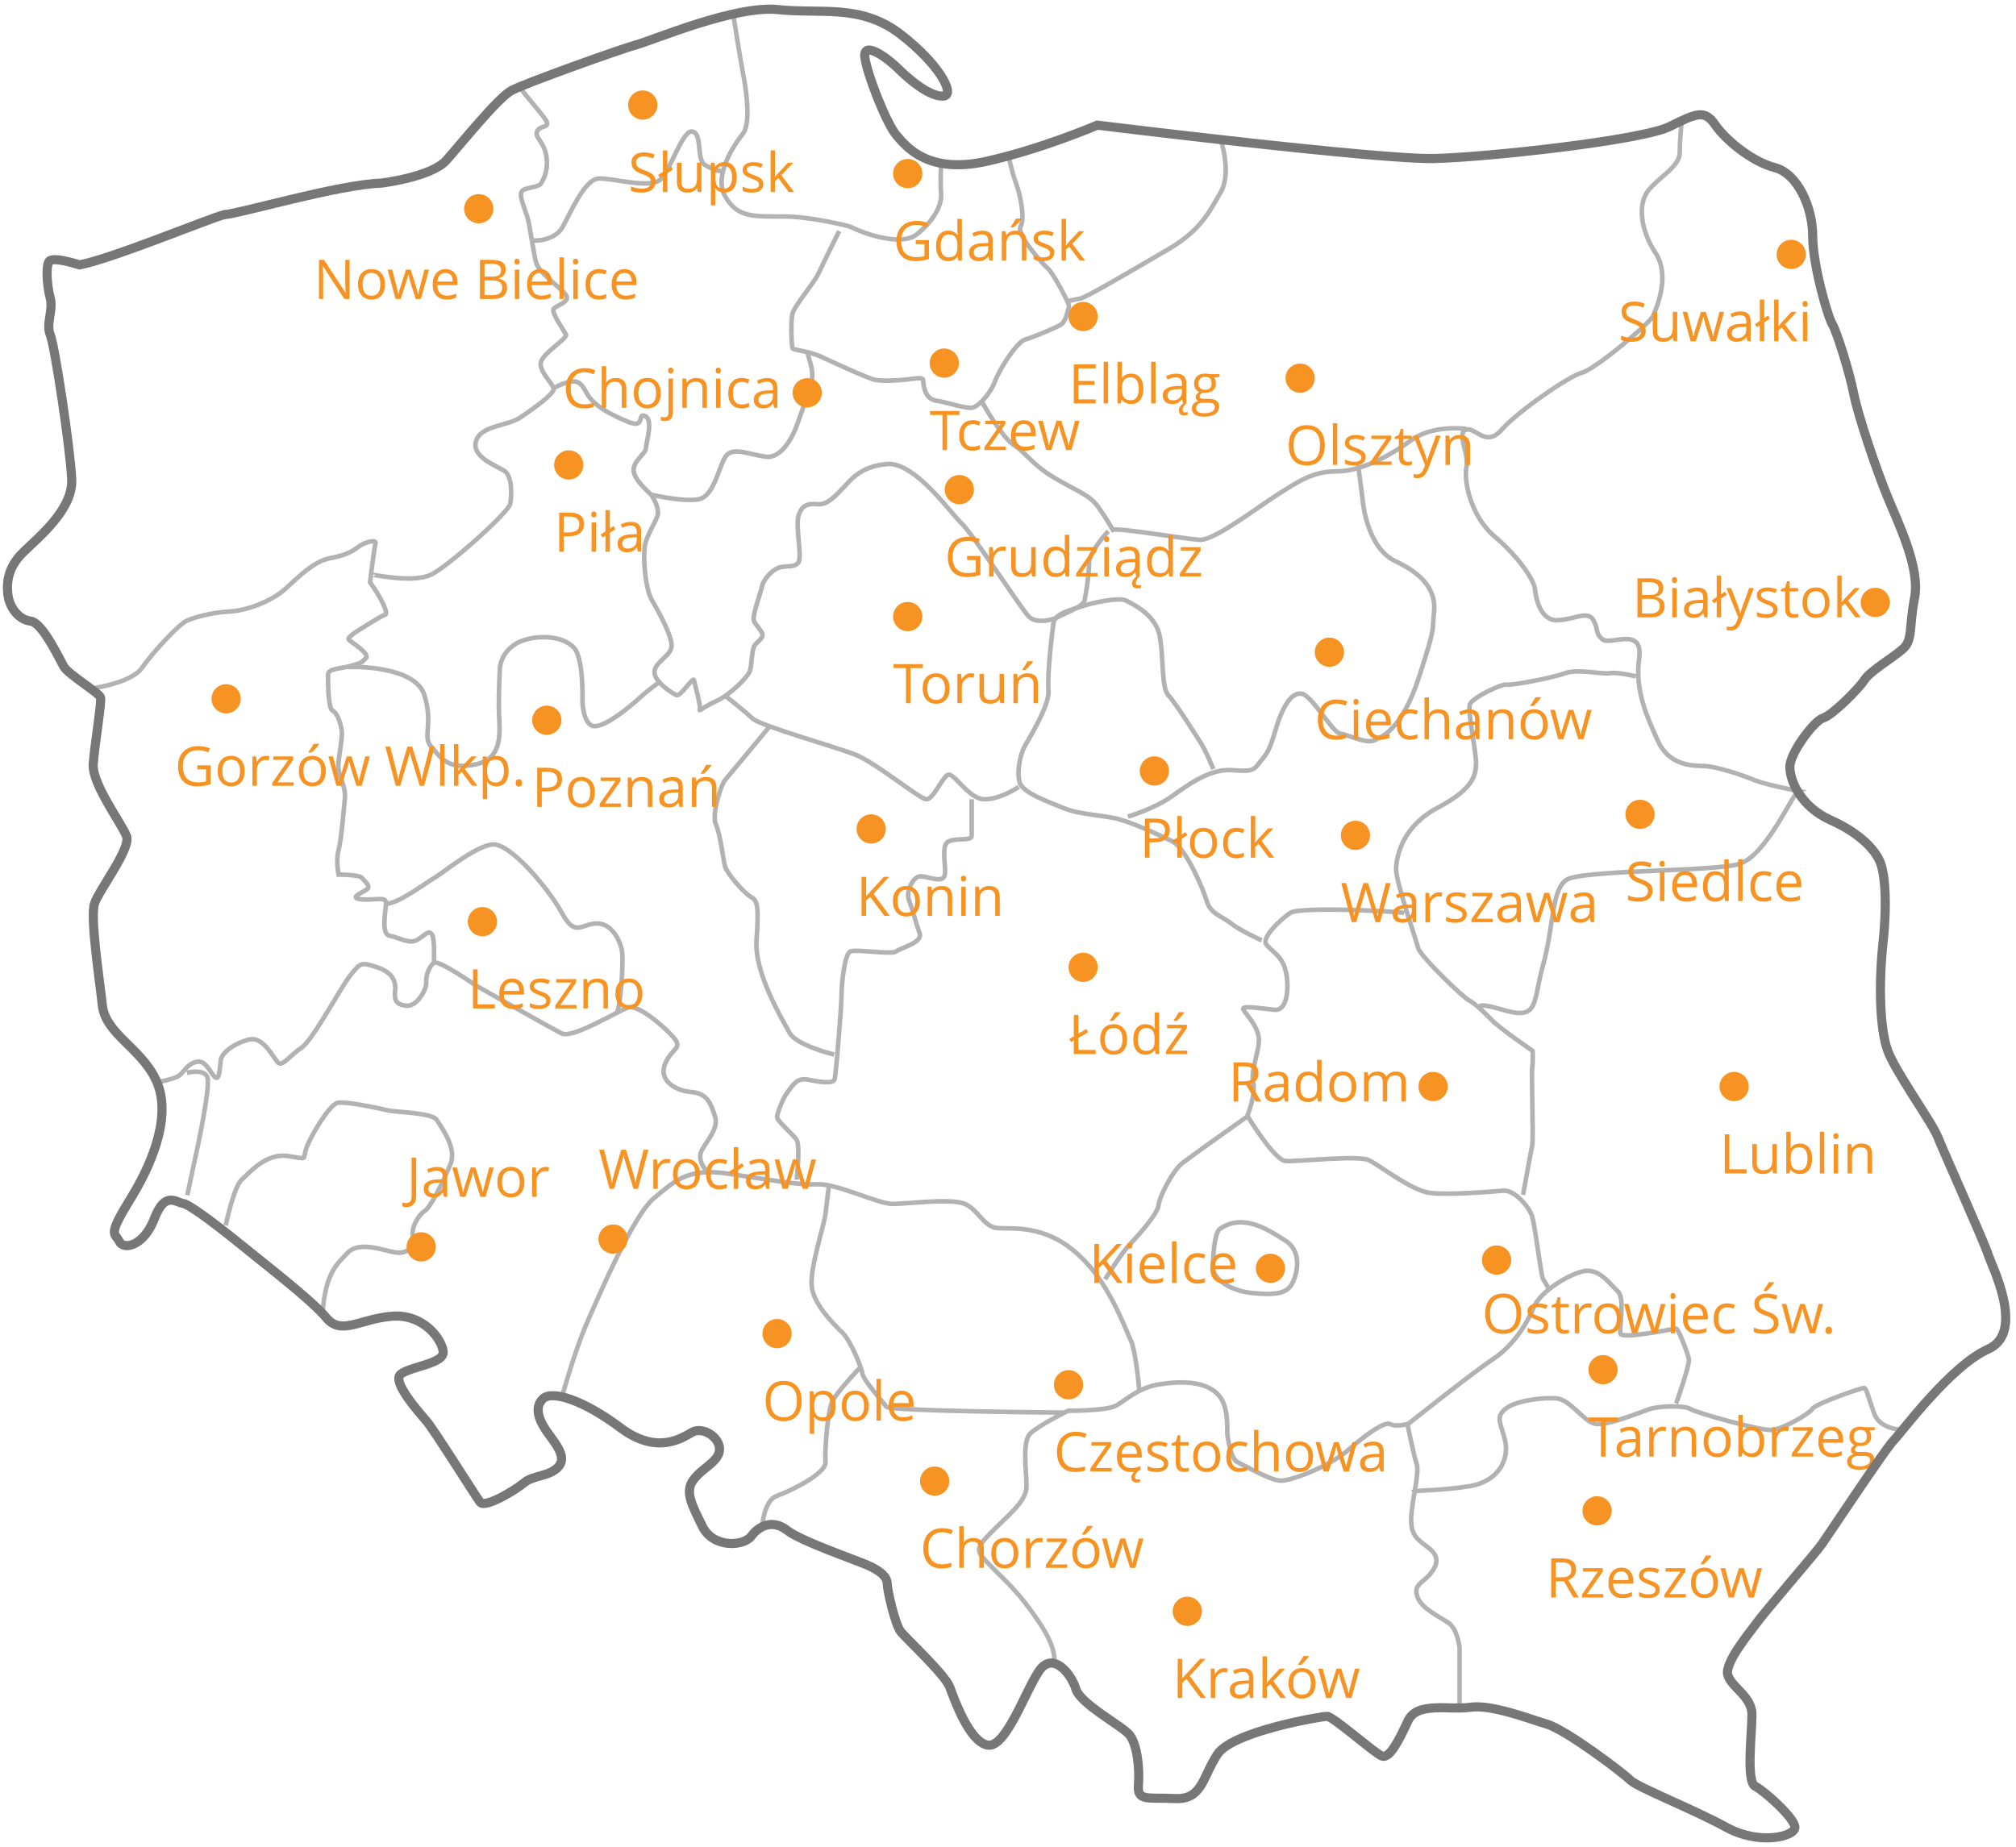
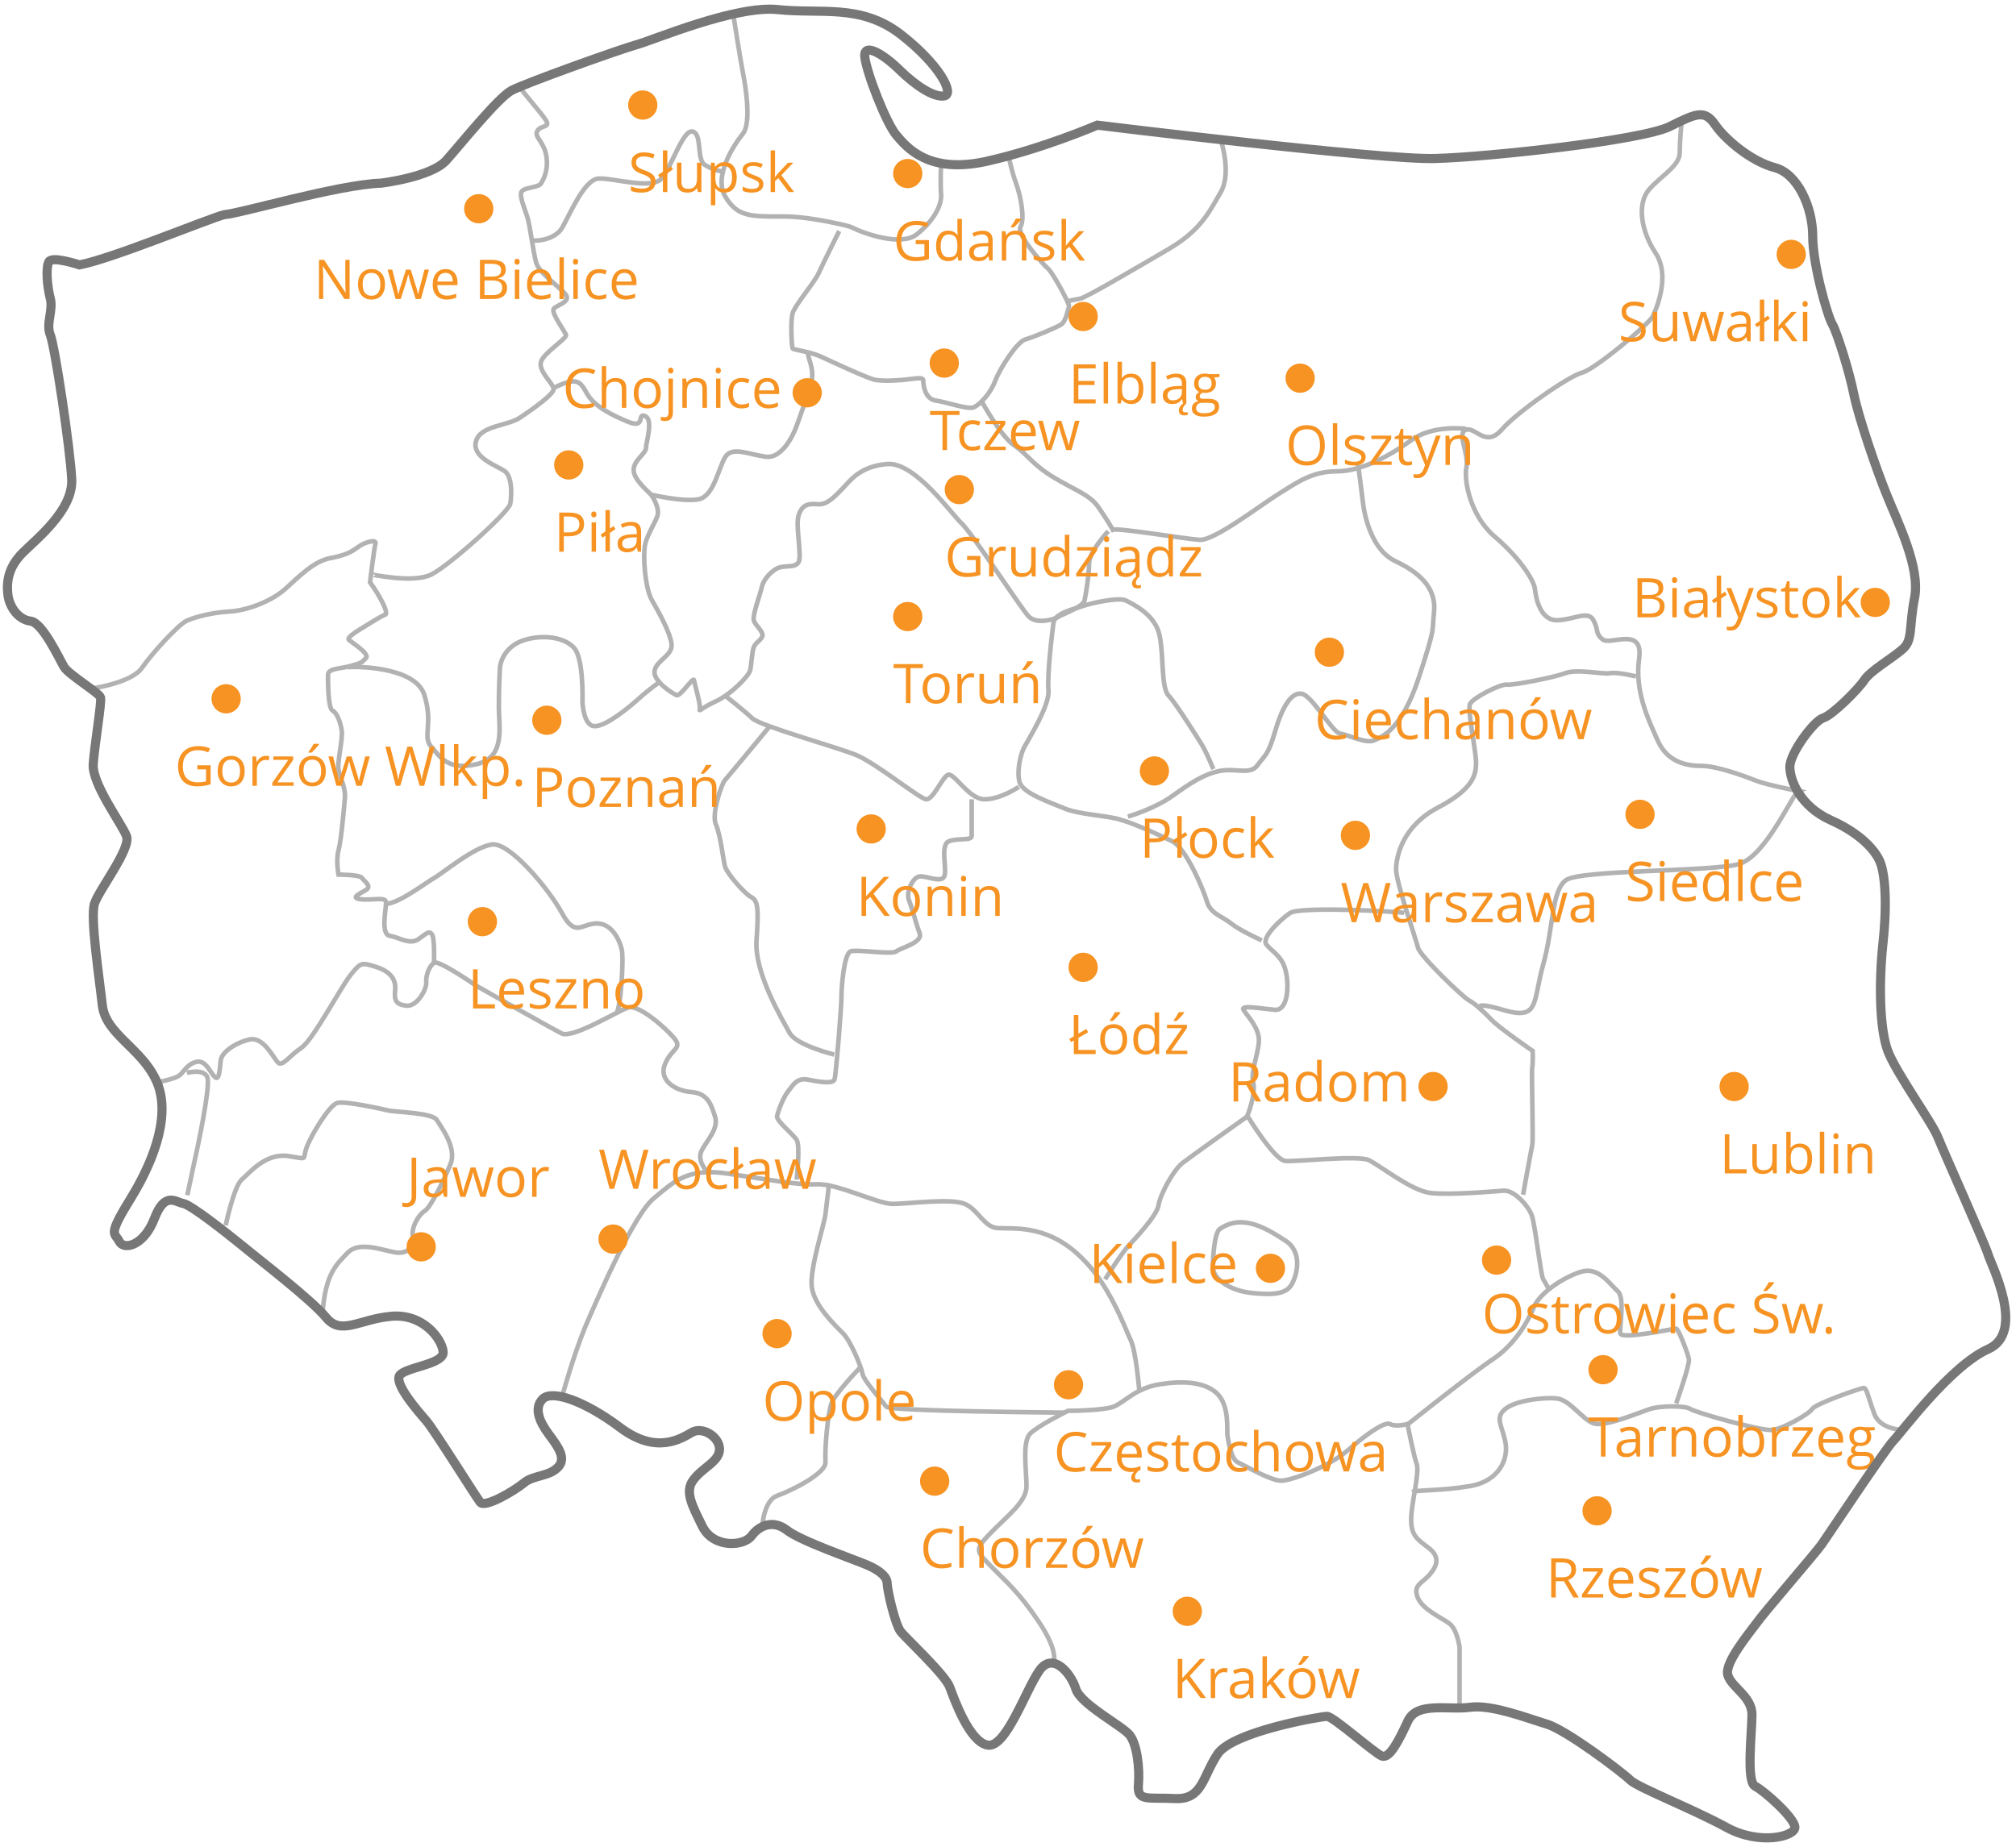
<svg xmlns="http://www.w3.org/2000/svg" xmlns:xlink="http://www.w3.org/1999/xlink" version="1.0" id="Warstwa_1" x="0px" y="0px" viewBox="0 0 441.3 404.4" enable-background="new 0 0 441.3 404.4" xml:space="preserve">
  <g>
    <g>
      <path fill="none" stroke="#B2B2B2" stroke-miterlimit="10" d="M416.7,313.1c0,0-5.1,0-6.4-3.5c-1.3-3.5-1.7-5.7-2.3-5.7    c-0.7,0-10.7,3.5-11.3,4.6c-0.7,1.1-6.3,4.3-8.7,4.6c-2.3,0.3-16.8-3.8-18-4.6c-1.2-0.8-6.7-0.7-8.8,0c-2.2,0.7-9.7,3.9-12.2,3.2    c-2.5-0.7-5.3-5.2-8.2-5.5c-2.8-0.3-9,0.4-11.3,2.3c-2.3,1.9-0.8,3.4,0,7.1c0.8,3.7-1.2,8.7-7.8,9.8s-12,0.8-12.5,1.3" />
      <path fill="none" stroke="#B2B2B2" stroke-miterlimit="10" d="M230.6,364.1c0,0,1.3-2.3-3.2-9c-4.5-6.7-7.3-8.9-10.5-12.2    c-3.2-3.3-3.7-3.5,0-7.3c3.7-3.8,7.8-6.8,7.8-10.2s-1-9.7,0.8-11.5c1.8-1.8,8.3-5,8.3-5s8,0,10.2-1c2.2-1,4.8-4,9.8-4.8    s10-0.6,12.7,2.1c2.7,2.7,2,8,2.2,9.2c0.2,1.2,0.8,5.2,2.3,5.8c1.5,0.7,7,3.9,9.3,4c2.3,0.1,10.8-3.2,14.8-6.7s8-6.3,9.2-5.7    c1.2,0.7,3.8,0,3.8,0s1.3,6.7,2,8.7c0.7,2-1.2,8.7-1.2,12.2s1.3,4.3,3.8,6.2s2,3.8,0.3,5.8c-1.7,2-3.7,2.3-2.7,5s5.3,4.5,7,5.8    c1.7,1.3,2.2,5.2,2.2,5.2v13.1" />
      <path fill="none" stroke="#B2B2B2" stroke-miterlimit="10" d="M366.9,307.3c0.2-0.5,3-8.5,2.8-9.7c-0.2-1.2-2.3-6.7-2.8-6.7    s-11.8,2.4-12.2,1.1c-0.3-1.3,1.1-7.8-0.6-9.3c-1.7-1.5-4.1-5.3-7.8-4.3c-3.6,1-9.1,4.5-10.5,7.7c-1.3,3.2-4.2,8.3-9,11.5    c-4.8,3.2-18.7,14.3-18.7,14.3" />
      <path fill="none" stroke="#B2B2B2" stroke-miterlimit="10" d="M233,309.3c0,0-38.3-0.3-39-1.3c-0.7-1-5-5.8-5.2-7.2    c-0.2-1.3-2.5-7.1-4.3-8.9c-1.8-1.8-6.3-6.1-6.8-10.1s2.7-13.5,3-16s0.8-6.7,0.8-6.7" />
      <path fill="none" stroke="#B2B2B2" stroke-miterlimit="10" d="M166.9,334c0-0.8,0.6-5.6,3.2-6.5c2.6-0.9,10.8-4.8,10.6-7.4    c-0.2-2.7,0.5-10.7,1.3-12.8c0.8-2.2,6.4-8,6.4-8" />
      <path fill="none" stroke="#B2B2B2" stroke-miterlimit="10" d="M123,305.9c0,0,2.6-9.4,5.2-15.6c2.7-6.2,10.5-24.4,15-28    c4.5-3.7,7.3-6.7,16.3-5.3c9,1.3,14.8,2.5,19.3,2.3c4.5-0.2,13.3,4.3,16.6,4.3c3.3,0,12.8-1.3,15.8,0c3,1.3,4.2,5.2,7.3,5.3    c3.2,0.2,10.2-0.8,17.3,5.6c2,1.8,3.7,3.8,5.1,5.9c3.7,5.5,5.7,11.2,6.6,13c1.2,2.5,1.9,11.2,1.9,11.2" />
      <path fill="none" stroke="#B2B2B2" stroke-miterlimit="10" d="M241.9,280.1c0,0,3.8-6,5.2-7.4c1.3-1.4,6.2-6.6,6.5-8.8    c0.3-2.2,3.2-7.7,5.3-9.3c2.2-1.7,14.2-10.2,14.2-10.2s5.9,9.7,8.3,9.8c2.4,0.2,15.7-1.3,18.2-0.2c2.5,1.2,9.3,6.7,13.5,7.2    s13.5-0.3,16-0.5c1.5-0.1,3.2,1.2,4.5,2.7c0.8,0.9,1.4,1.9,1.7,2.7c0.7,1.8,2,13.3,2.5,14c0.5,0.7,1.3,2.3,1.3,2.3" />
      <path fill="none" stroke="#B2B2B2" stroke-miterlimit="10" d="M333.4,261.6c0,0,1.7-9.5,2-10.8c0.3-1.3-0.2-15.7,0-17    c0.2-1.3,0.1-3.7,0.1-3.7s-7.3-5-9-6.8c-1.7-1.8-3.8-3.7-5-4.3s-10.7-9.7-11.1-11.5c-0.4-1.8-4.9-14.5-4.8-17.3    c0.1-2.8,1.4-9.3,9.2-13.4c7.8-4.1,8.2-7.2,8.3-9.4c0.2-2.2-2-11.9-1.3-13.3c0.7-1.4,6.8-4.4,8-4.2c1.2,0.2,10.2-1.5,12.8-2.5    c2.7-1,8.2,0.3,9.8,0c1.7-0.3,5.7,0.7,5.7,0.7" />
      <path fill="none" stroke="#B2B2B2" stroke-miterlimit="10" d="M324.4,221.1c0,0-2.8-2.2,4.9,0.1c7.7,2.2,6.2-1.8,8.5-10    s1.8-16.2,5-18.5s31.8-1.8,37.8-3.5s11.8-15.5,13.1-16c0,0-6.9-1.3-9.4-2.3s-8.5-3.2-11.8-3.2s-7.5-0.8-9.6-5.5s-5.1-10.8-4.1-18    c1-7.2-6.3-2.8-8-4.2s-0.8-2-2-4.2s-4-0.2-7.8,0s-4.8-4.8-5-6.8s-3.5-7-8.8-11.5s-6.8-12.2-6.2-15.2s-2.2-7.5-0.1-8.2s4.3,4,7.8,0    s14.8-11.8,17.6-12.5s14.9-10.8,15.6-12.5s3.8-8.7,0.5-13.7s-4-10.8-1.5-13.8s6.8-5.2,6.8-8.2s0.4-6.6,0.4-6.6" />
      <path fill="none" stroke="#B2B2B2" stroke-miterlimit="10" d="M307.4,199.9c-1-0.3-22.8-1.5-25,0c-2.2,1.5-6.3,5.4-5.2,6.9    c1.2,1.5,3.3,2.5,4.1,5.3c0.9,2.8,0.9,9.3-2.3,9c-3.2-0.3-7.5-1.1-6.8,0c0.7,1.2,2.8,3.2,3.3,5.8s-1.8,7.3-1.2,10    c0.7,2.7-1.3,7.5-1.3,7.5" />
      <path fill="none" stroke="#B2B2B2" stroke-miterlimit="10" d="M276.2,205.9c0,0-4.7-2.1-6.7-3.7s-4.5-2.1-5.3-4.8    c-0.8-2.7-4.6-11.7-7.6-13.2c-2.7-1.3-7.2-3.4-10.6-4.5c-0.5-0.1-0.9-0.3-1.3-0.4c-3.3-0.8-8.6-1-11.7-2.3    c-3.1-1.3-9.1-3.3-9.8-5.7s0.2-6.2,1-7.7s5.7-9.3,5.3-12.5c-0.3-3.2,0.8-12.5,1.1-14.7c0.3-2.2,4.4-3,6.4-3.7s8-2,9.5-1.2    c1.5,0.8,6.3,3,7.3,7.5s0.3,11.5,2,13.3c1.7,1.8,7,10.3,7,10.3c1.2,1.8,2.8,5.8,2.8,5.8" />
      <path fill="none" stroke="#B2B2B2" stroke-miterlimit="10" d="M246.9,178.8c0,0,5.8-1.7,9.7-4.5c3.9-2.8,6.9-4.8,10.4-5.5    s6.7,1,8.3-1.3c1.7-2.3,2.3-2.2,3.8-7.3c1.5-5.2,3.5-8.7,5.8-8.3c2.3,0.3,6.6,8.3,8.4,8.7c1.8,0.3,5.8,2.3,7.5,1.5    c1.7-0.8,6-2.2,9.8-13.8c3.8-11.7,2.8-9.7,3.3-14.2s-2-8.2-8.4-11.2s-7.2-13.3-7.2-13.3l-1-7.8" />
      <path fill="none" stroke="#B2B2B2" stroke-miterlimit="10" d="M174.4,258.3c0-0.5,0.8-7.3,0-8.7c-0.8-1.3-4.5-4.2-4.3-5.2    c0.2-1,1.2-3.8,2.3-5.3c1.2-1.5,2-3.2,4.5-2.7s5.5,1,5.8-0.1c0.3-1.1,1.5-15.9,1.5-18.2c0-2.3,0.6-9.3,2-9.8s9,0.8,10,0    c1-0.8,5.9-1.9,5.1-4c-0.8-2.1-1.5-5.1-2.3-7.1c-0.8-2,0.9-5.2,2.3-5.3c1.4-0.2,4.7,1.5,5.4,0c0.7-1.5-1-6.8,1-7.7    c2-0.8,5,0,5-1.2s0-8,0-8" />
      <path fill="none" stroke="#B2B2B2" stroke-miterlimit="10" d="M223,172.3c0,0-4.1,2.8-7.6,2.7s-6.7-6.2-8-5.3    c-1.3,0.8-3.2,5.5-4.7,5.3c-1.5-0.2-10.8-7.8-15.3-9.7c-4.5-1.8-20.8-6.3-22.7-8c-1.8-1.7-6-5-6-5" />
      <path fill="none" stroke="#B2B2B2" stroke-miterlimit="10" d="M182.6,230.9c0,0-8.3-2-9.8-4.8c-1.5-2.8-7.7-13-7.2-20.2    s0.3-8.7-1.2-9.5s-5.3-5.2-5.7-6.7s-1-7-2-9.2c-1-2.2,1.2-8.8,2-9.7s9.9-11.9,9.9-11.9" />
      <path fill="none" stroke="#B2B2B2" stroke-miterlimit="10" d="M154.9,256.6c0,0-2.5-2.3-1.3-4.7c1.2-2.3,3.8-4.8,2.9-7.5    c-0.9-2.7-1.6-5-5.2-5.3c-3.7-0.3-7.2-2.7-5.7-6.2s4-3.3,1.8-5.8c-2.2-2.5-7.7-7.2-9.9-6.5c-2.2,0.7-12,6.8-14.5,5.7    c-2.4-1.2-18.8-10.5-18.8-10.5s-8.2-5.7-9.2-5c-1,0.7-1.8,2.7-1.7,4.2c0.2,1.5-2,5.5-4.4,5.2c-2.4-0.3-2.6-1.3-2.4-3.5    c0.2-2.2-1-4-4.2-5c-3.2-1-3.3-1-5.5,1.7c-2.2,2.7-8.2,14.2-10.8,16c-2.7,1.8-4.2,4.3-5.2,3.2s-3.2-5.7-6.2-5s-6.2,2.8-6.3,4.7    c-0.2,1.8-0.3,4.5-1.3,3.5s-2-3.8-4-3.3c-1.4,0.3-2.2,1.3-2.9,2.1c-0.3,0.4-0.6,0.7-0.9,0.9c-0.8,0.7-4.8,1.5-4.8,1.5" />
      <path fill="none" stroke="#B2B2B2" stroke-miterlimit="10" d="M40.9,234.9c0,0,3.8-1,4.5,1c0.7,2-2.2,15.5-2.2,15.5    s-1.8,8.3-2.2,10.3" />
      <path fill="none" stroke="#B2B2B2" stroke-miterlimit="10" d="M49.4,268.3c0,0,1.8-8.5,3.5-10c1.7-1.5,5.2-5.8,10-5.2    c4.8,0.7,3.2,1,4.2-1.8c1-2.8,5-9.3,6.7-9.8s9.7,1.3,11.5,1.7c1.8,0.3,9.4,0.5,10.3,2s4.5,6.1,3,9.7s-4.3,9.5-5.7,10.3    c-1.3,0.8-3,3.7-2.5,5.7s-1.2,3.8-4,3.3c-2.8-0.5-7.8-2.5-10.3,0.1c-2.5,2.6-4.9,4.6-5.5,13.4" />
      <path fill="none" stroke="#B2B2B2" stroke-miterlimit="10" d="M19.8,150.8c0,0,9-1.2,11.3-4.6c2.3-3.3,8-9.5,9.8-10.3    c1.8-0.8,5.5-1.8,9.3-2s9.2-2.2,12.3-5s6.2-6,9.8-6.7c3.7-0.7,4.8-1.5,6.2-2.5c1.3-1,4-1.7,3.7-0.7s-1.2,8.5-1.2,8.5    c2.2,3,4.2,6.9,3.3,7.1c-0.8,0.2-4.3,2.5-5.5,3.2c-1.2,0.7-2.7,1.8-2.5,2.2c0.2,0.4,4.8,3.1,3.8,4.1s-0.8,1-3.3,1.7s-5,0.5-5,2    s0,7.3,1,7.8s1.7,2.5,2,4.3c0.3,1.8-1,6.9-0.7,8.6s1.6,4,1.4,6.2c-0.2,2.2-0.8,9.3-1.4,11.5c-0.6,2.2,0,5.3,0,5.3s4.6,0,5.1,0.7    s2.2,1.8,1,2.6s-3.8,1.8-1.2,2.1c2.7,0.3,5.6-0.7,5.5,0.8c0,1.5-1.2,6.8,0.8,7.2c2,0.3,4.3,2,6.2,0.8c1.8-1.2,2.3-2,3-1.2    c0.7,0.8,0.5,6,0.5,6" />
      <path fill="none" stroke="#B2B2B2" stroke-miterlimit="10" d="M134.9,221.8c0.9-0.4,1.7-11.7,1.2-13.9s-2.3-5.9-5.7-5.7    c-3.3,0.2-4.5,3-7.4-2.3c-2.9-5.3-11.4-15.5-15.3-15s-10.8,6.3-12.6,7.3s-7.6,5.5-10.5,5.7" />
      <path fill="none" stroke="#B2B2B2" stroke-miterlimit="10" d="M76.1,146.1c0.8-0.2,14.8-0.4,16.8,6.1s-0.5,9,1.5,11.3    s3.7,5.3,10,3.8c6.3-1.5,4.8-8.2,4.8-12.3c0-4.2,0.1-5.9,0.2-8.2c0-2.3,1.5-5.5,5.5-6.7s8.7-0.6,10.8,1.8s1.8,11.7,1.8,11.8    s0.2,5.3,2.7,5.3s7.5-4.1,9.7-6.1c2.2-2,4.8-3.8,4.8-3.8" />
      <path fill="none" stroke="#B2B2B2" stroke-miterlimit="10" d="M81.3,125.8c0-0.1,9.1,2,13.1,0s17-13.7,17.3-15.5s0.5-6-1.3-7.2    c-1.8-1.2-7.2-3-6.2-6.5s7-3.3,9.7-5.2c2.7-1.8,7.5-5.2,7.3-6.3c-0.2-1.2-3.3-3.8-2.8-5.8s5.8-5.2,5.5-6c-0.3-0.8-3.3-4.8-2.7-5.7    c0.7-0.8,3.7-1.5,2.7-3c-1-1.5-5.8-4.7-6.5-7c-0.7-2.3-1.3-8-2-10.2c-0.7-2.2-2-5-1-5.7s3.5-0.7,4-1.5s1.7-2.8,1.2-6    s-2.7-4.2-2-5.5c0.7-1.3,2.8-0.7,2-2.2c-0.8-1.5-6.2-7.4-5.8-7.6" />
      <path fill="none" stroke="#B2B2B2" stroke-miterlimit="10" d="M160.5,3.1c0,0,1.6,10.2,2.1,12.7s2,11,0,13.5s-6.5,9.3-3.8,13.8    s5.7,4.3,13,4.3c3.8,0,9.1,1,12.2,1.7c1.4,0.3,2.3,0.6,2.5,0.7c2.3,1.2,10.7,4.3,14.2,1.5s5.5-6.2,5.3-8.8c-0.2-2.7,0-6.7,0-6.7" />
      <path fill="none" stroke="#B2B2B2" stroke-miterlimit="10" d="M183.7,50.6c0,0-3.5,7-4.5,9.2s-5.2,7-5.7,8.8    c-0.5,1.8-0.2,7.3,0,7.7c0.2,0.3,3.8,0.7,6,1.7c2.2,1,10.7,5,12.2,5.2c1.5,0.2,3.2,0.2,5.7,0c2.5-0.2,4.7-0.8,4.7,0.1    s0.3,4,2.7,4.4c2.3,0.3,7,2,8.3,1.5c1.3-0.5,3.7-3,4.7-5.7c1-2.7,4.8-8.7,6.7-9.2c1.8-0.5,6.5-2.5,7.7-3.2c1.2-0.7,1.6-3.5,1.8-4    c0.2-0.5-3.6-7.5-4.6-8.3s-7-7.5-6-9.2c1-1.7,0-6.8-1-9.5c-1-2.7-1.6-5.9-1.6-5.9" />
      <path fill="none" stroke="#B2B2B2" stroke-miterlimit="10" d="M267.2,30.6c0,0,2.5,7.2,0,11.5c-2.5,4.3-4.3,8.3-11.5,12.5    s-18.2,10.7-19.3,10.8c-1.2,0.2-2.9,0.6-2.9,0.6" />
      <path fill="none" stroke="#B2B2B2" stroke-miterlimit="10" d="M320.9,93.9c0,0-7.2-1-12,2.5c-4.8,3.5-11,6.8-16.3,6.8    s-8.5,2.3-12.8,5c-4.3,2.7-14,10.2-17.2,10s-18-2.7-19-2.2c0,0-1.3-2.3-3.2-5c-1.9-2.7-4.8-3.5-9.8-6.5c-4.9-3-5.6-5-8.6-7    s-7.2-9.8-7.2-9.8" />
      <path fill="none" stroke="#B2B2B2" stroke-miterlimit="10" d="M242.6,116.3c0,0-4.2,4.5-4.2,7s-0.7,6.8-1,8.2    c-0.3,1.4-5.1,3.1-5.6,3.5s-4.7,1.9-6.6,0c-1.8-1.9-12.5-18.4-14.7-20.4c-2.2-2-10.2-13.5-16.3-13s-8.2,3.8-9.7,5.3    s-3.3,3.7-5.5,3.5c-2.2-0.2-3.5,0.2-4.2,2.5c-0.7,2.3,0.8,9,0,10.2c-0.8,1.2-2.3,0.7-4,1.1c-1.7,0.4-3.7,2.7-4,4.2    c-0.3,1.5-2.1,6.2-1.8,7.4c0.3,1.2,2.4,2.6,1.8,3.7c-0.6,1-1.4,1.2-1.8,2.2s-0.5,3.9-0.8,5.1s-4.1,5.2-7.6,6.8    c-3.4,1.6-3.6,2.4-3.4,1.6c0.2-0.8-1.2-5.7-1.3-6.3c-0.2-0.7-3,3.7-3.8,3.3c-0.8-0.3-5.3-3.1-4.8-5.4s4-3.3,3.7-5.8    c-0.3-2.5-2.8-7-4.3-9.6c-1.5-2.6-2-9.6-1.5-12.1s2.7-5.5,2.8-6.8c0.2-1.3-0.8-3.3-1.5-4.2c-0.7-0.8-3.8-3.3-3.8-5.4    c0-2.1,2.7-3.6,2.7-4.8s1.7-6.2-0.2-7c-1.8-0.8,0.2,2.8-3.6,1.3c-3.7-1.5-7.6-3.5-9.1-6.2c-1.5-2.7-2.2-3.8-7.2-1.3" />
      <path fill="none" stroke="#B2B2B2" stroke-miterlimit="10" d="M176.9,77.1c-0.3,1,1.5,3.6,0.7,6.6c-0.8,3-2.5,7.5-3.2,9.5    c-0.7,2-3.2,7.3-6.8,6.8c-3.7-0.5-7.3-2.3-8.8,0s-2.5,8.6-5.8,9.3c-3.3,0.7-10.5-1-10.5-1" />
      <path fill="none" stroke="#B2B2B2" stroke-miterlimit="10" d="M116.4,52.5c0.1,0.4,5,0.3,6.7-2.7c1.7-3,4.8-10.5,7.9-10.7    c3.1-0.2,11.6,2.5,13.8,0s4.7-10.8,6.8-10.3c2.2,0.5,0.8,6.2,2.7,7.3c1.8,1.2,4,1.5,4,1.5" />
      <path fill="none" stroke="#B2B2B2" stroke-miterlimit="10" d="M267,269.1c-1.1,0.8-1.5,5.7-1.5,8.3s3.7,5.2,8.5,5.7    s7.5,0.2,8.7-1.8c1.2-2,2.6-7.2-1.4-9.7C277.4,269.1,272,265.6,267,269.1z" />
    </g>
    <g>
      <style>
                a:hover circle, a:hover text{
                fill: #f5870a;
                }
            </style>
      <g>
        <a xlink:href="/offers/organization/poznan" target="_parent">
          <circle fill="#f69322" cx="119.7" cy="157.7" r="3.2" />
          <text transform="matrix(1 0 0 1 116.4196 176.6731)" fill="#f69322" font-family="'Open Sans'" font-size="12">Poznań</text>
        </a>
      </g>
      <g>
        <a xlink:href="/offers/organization/konin" target="_parent">
          <circle fill="#f69322" cx="190.7" cy="181.5" r="3.2" />
          <text transform="matrix(1 0 0 1 187.4196 200.5412)" fill="#f69322" font-family="'Open Sans'" font-size="12">Konin</text>
        </a>
      </g>
      <g>
        <a xlink:href="/offers/organization/gorzow-wielkopolski" target="_parent">
          <circle fill="#f69322" cx="49.5" cy="153" r="3.2" />
          <text transform="matrix(1 0 0 1 38.2445 172.0481)" fill="#f69322" font-family="'Open Sans'" font-size="12">Gorzów Wlkp.</text>
        </a>
      </g>
      <g>
        <a xlink:href="/offers/organization/leszno" target="_parent">
          <circle fill="#f69322" cx="105.6" cy="201.8" r="3.2" />
          <text transform="matrix(1 0 0 1 102.3779 220.7981)" fill="#f69322" font-family="'Open Sans'" font-size="12">Leszno</text>
        </a>
      </g>
      <g>
        <a xlink:href="/offers/organization/pila" target="_parent">
          <circle fill="#f69322" cx="124.5" cy="101.8" r="3.2" />
          <text transform="matrix(1 0 0 1 121.2445 120.7981)" fill="#f69322" font-family="'Open Sans'" font-size="12">Piła</text>
        </a>
      </g>
      <g>
        <a xlink:href="/offers/organization/slupsk" target="_parent">
          <circle fill="#f69322" cx="140.7" cy="23" r="3.2" />
          <text transform="matrix(1 0 0 1 137.4945 42.0481)" fill="#f69322" font-family="'Open Sans'" font-size="12">Słupsk</text>
        </a>
      </g>
      <g>
-         <a xlink:href="/offers/organization/nowe-bielice" target="_parent">
+         <a xlink:href="/offers/organization/biesiekierz" target="_parent">
          <circle fill="#f69322" cx="104.8" cy="45.7" r="3.2" />
          <text transform="matrix(1 0 0 1 68.6509 65.4644)" fill="#f69322" font-family="'Open Sans'" font-size="12">Nowe Bielice</text>
        </a>
      </g>
      <g>
        <a xlink:href="/offers/organization/gdansk" target="_parent">
          <circle fill="#f69322" cx="198.7" cy="38" r="3.2" />
          <text transform="matrix(1 0 0 1 195.4945 57.0481)" fill="#f69322" font-family="'Open Sans'" font-size="12">Gdańsk</text>
        </a>
      </g>
      <g>
        <a xlink:href="/offers/organization/elblag" target="_parent">
          <circle fill="#f69322" cx="237.1" cy="69.3" r="3.2" />
          <text transform="matrix(1 0 0 1 233.8847 88.3396)" fill="#f69322" font-family="'Open Sans'" font-size="12">Elbląg</text>
        </a>
      </g>
      <g>
        <a xlink:href="/offers/organization/ciechanow" target="_parent">
          <circle fill="#f69322" cx="291" cy="142.8" r="3.2" />
          <text transform="matrix(1 0 0 1 287.743 161.8396)" fill="#f69322" font-family="'Open Sans'" font-size="12">Ciechanów</text>
        </a>
      </g>
      <g>
        <a xlink:href="/offers/organization/siedlce" target="_parent">
          <circle fill="#f69322" cx="359" cy="178.3" r="3.2" />
          <text transform="matrix(1 0 0 1 355.743 197.2912)" fill="#f69322" font-family="'Open Sans'" font-size="12">Siedlce</text>
        </a>
      </g>
      <g>
        <a xlink:href="/offers/organization/kielce" target="_parent">
          <circle fill="#f69322" cx="278.1" cy="277.7" r="3.2" />
          <text transform="matrix(1 0 0 1 238.3845 280.9229)" fill="#f69322" font-family="'Open Sans'" font-size="12">Kielce</text>
        </a>
      </g>
      <g>
-         <a xlink:href="/offers/organization/warszawa" target="_parent">
+         <a xlink:href="/offers/organization/piastow" target="_parent">
          <circle fill="#f69322" cx="296.7" cy="182.9" r="3.2" />
          <text transform="matrix(1 0 0 1 293.4515 201.9162)" fill="#f69322" font-family="'Open Sans'" font-size="12">Warszawa</text>
        </a>
      </g>
      <g>
        <a xlink:href="/offers/organization/plock" target="_parent">
          <circle fill="#f69322" cx="252.7" cy="168.8" r="3.2" />
          <text transform="matrix(1 0 0 1 249.4515 187.798)" fill="#f69322" font-family="'Open Sans'" font-size="12">Płock</text>
        </a>
      </g>
      <g>
        <a xlink:href="/offers/organization/lodz" target="_parent">
          <circle fill="#f69322" cx="237.1" cy="211.8" r="3.2" />
          <text transform="matrix(1 0 0 1 233.8844 230.798)" fill="#f69322" font-family="'Open Sans'" font-size="12">Łódź</text>
        </a>
      </g>
      <g>
        <a xlink:href="/offers/organization/lublin" target="_parent">
          <circle fill="#f69322" cx="379.6" cy="237.9" r="3.2" />
          <text transform="matrix(1 0 0 1 376.3844 256.9231)" fill="#f69322" font-family="'Open Sans'" font-size="12">Lublin</text>
        </a>
      </g>
      <g>
        <a xlink:href="/offers/organization/tarnobrzeg" target="_parent">
          <circle fill="#f69322" cx="350.9" cy="299.9" r="3.2" />
          <text transform="matrix(1 0 0 1 347.6344 318.9231)" fill="#f69322" font-family="'Open Sans'" font-size="12">Tarnobrzeg</text>
        </a>
      </g>
      <g>
        <a xlink:href="/offers/organization/czestochowa" target="_parent">
          <circle fill="#f69322" cx="233.9" cy="303.2" r="3.2" />
          <text transform="matrix(1 0 0 1 230.6344 322.1731)" fill="#f69322" font-family="'Open Sans'" font-size="12">Częstochowa</text>
        </a>
      </g>
      <g>
        <a xlink:href="/offers/organization/opole" target="_parent">
          <circle fill="#f69322" cx="170.1" cy="292" r="3.2" />
          <text transform="matrix(1 0 0 1 166.8844 311.0481)" fill="#f69322" font-family="'Open Sans'" font-size="12">Opole</text>
        </a>
      </g>
      <g>
        <a xlink:href="/offers/organization/wroclaw" target="_parent">
          <circle fill="#f69322" cx="134.2" cy="271.3" r="3.2" />
          <text transform="matrix(1 0 0 1 130.9943 260.2981)" fill="#f69322" font-family="'Open Sans'" font-size="12">Wrocław</text>
        </a>
      </g>
      <g>
        <a xlink:href="/offers/organization/jawor" target="_parent">
          <circle fill="#f69322" cx="92.2" cy="273" r="3.2" />
          <text transform="matrix(1 0 0 1 88.9943 262.048)" fill="#f69322" font-family="'Open Sans'" font-size="12">Jawor</text>
        </a>
      </g>
      <g>
-         <a xlink:href="/offers/organization/chorzow" target="_parent">
+         <a xlink:href="/offers/organization/ruda-slaska" target="_parent">
          <circle fill="#f69322" cx="204.6" cy="324.3" r="3.2" />
          <text transform="matrix(1 0 0 1 201.3844 343.2814)" fill="#f69322" font-family="'Open Sans'" font-size="12">Chorzów</text>
        </a>
      </g>
      <g>
        <a xlink:href="/offers/organization/krakow" target="_parent">
          <circle fill="#f69322" cx="259.9" cy="352.8" r="3.2" />
          <text transform="matrix(1 0 0 1 256.6344 371.7814)" fill="#f69322" font-family="'Open Sans'" font-size="12">Kraków</text>
        </a>
      </g>
      <g>
        <a xlink:href="/offers/organization/rzeszow" target="_parent">
          <circle fill="#f69322" cx="349.6" cy="330.8" r="3.2" />
          <text transform="matrix(1 0 0 1 338.3844 349.7814)" fill="#f69322" font-family="'Open Sans'" font-size="12">Rzeszów</text>
        </a>
      </g>
      <g>
        <a xlink:href="/offers/organization/ostrowiec-swietokrzyski" target="_parent">
          <circle fill="#f69322" cx="327.6" cy="275.9" r="3.2" />
          <text transform="matrix(1 0 0 1 324.3844 291.9231)" fill="#f69322" font-family="'Open Sans'" font-size="12">Ostrowiec Św.</text>
        </a>
      </g>
      <g>
        <a xlink:href="/offers/organization/torun" target="_parent">
          <circle fill="#f69322" cx="198.7" cy="135" r="3.2" />
          <text transform="matrix(1 0 0 1 195.4944 153.9646)" fill="#f69322" font-family="'Open Sans'" font-size="12">Toruń</text>
        </a>
      </g>
      <g>
        <a xlink:href="/offers/organization/grudziadz" target="_parent">
          <circle fill="#f69322" cx="210" cy="107.2" r="3.2" />
          <text transform="matrix(1 0 0 1 206.7444 126.2145)" fill="#f69322" font-family="'Open Sans'" font-size="12">Grudziądz</text>
        </a>
      </g>
      <g>
        <a xlink:href="/offers/organization/olsztyn" target="_parent">
          <circle fill="#f69322" cx="284.6" cy="82.8" r="3.2" />
          <text transform="matrix(1 0 0 1 281.3846 101.7981)" fill="#f69322" font-family="'Open Sans'" font-size="12">Olsztyn</text>
        </a>
      </g>
      <g>
        <a xlink:href="/offers/organization/suwalki" target="_parent">
          <circle fill="#f69322" cx="392.1" cy="55.7" r="3.2" />
          <text transform="matrix(1 0 0 1 354.2303 74.7146)" fill="#f69322" font-family="'Open Sans'" font-size="12">Suwałki</text>
        </a>
      </g>
      <g>
-         <a xlink:href="/offers/organization/bialystok" target="_parent">
+         <a xlink:href="/offers/organization/suwalki" target="_parent">
          <circle fill="#f69322" cx="410.5" cy="131.9" r="3.2" />
          <text transform="matrix(1 0 0 1 357.2691 135.1731)" fill="#f69322" font-family="'Open Sans'" font-size="12">Białystok</text>
        </a>
      </g>
      <g>
        <a xlink:href="/offers/organization/radom" target="_parent">
          <circle fill="#f69322" cx="313.7" cy="237.9" r="3.2" />
          <text transform="matrix(1 0 0 1 268.8667 241.1731)" fill="#f69322" font-family="'Open Sans'" font-size="12">Radom</text>
        </a>
      </g>
      <g>
-         <a xlink:href="/offers/organization/chojnica" target="_parent">
+         <a xlink:href="/offers/organization/chojnice" target="_parent">
          <circle fill="#f69322" cx="176.7" cy="86" r="3.2" />
-           <text transform="matrix(1 0 0 1 123.1226 89.2981)" fill="#f69322" font-family="'Open Sans'" font-size="12">Chojnica</text>
+           <text transform="matrix(1 0 0 1 123.1226 89.2981)" fill="#f69322" font-family="'Open Sans'" font-size="12">Chojnice</text>
        </a>
      </g>
      <g>
        <a xlink:href="/offers/organization/tczew" target="_parent">
          <circle fill="#f69322" cx="206.7" cy="79.5" r="3.2" />
          <text transform="matrix(1 0 0 1 203.4945 98.5481)" fill="#f69322" font-family="'Open Sans'" font-size="12">Tczew</text>
        </a>
      </g>
    </g>
    <path fill="none" stroke="#777777" stroke-width="2" stroke-miterlimit="10" d="M83.4,40.1c0,0,11-1.3,14.3-5s11.3-13.7,14.3-15.3   s23.7-9,27.3-10c3.7-1,21.7-8.7,31-7.7c9.3,1,18-1.3,26.7,5.3c8.7,6.7,12,13.2,9.7,13.6s-6.3-2.3-9.7-5.6c-3.3-3.3-8-6.3-7.7-3   c0.3,3.3,4.7,14.7,7,17.3c2.3,2.7,7,8.3,19.3,5.7c12.3-2.7,24.6-8,24.6-8s62.4,7.7,74,7.3c11.7-0.3,45.3-4,51.3-7s7.7-3.7,10-0.3   c2.3,3.3,8,8,13,9.3s8.3,8.7,8.3,15s3.3,17.7,4.3,19.3c1,1.7,3.7,10.3,4.7,15.3s5,16.7,7.3,22.3c2.3,5.7,7.3,15.7,6,22.3   c-1.3,6.7-0.3,9.3-2.7,11.3c-2.3,2-7,4.7-8.3,6.7c-1.3,2-7,7.7-9,8.3s-7.3,7.7-7.3,10.7s2.3,8.7,9,11.7s9.7,6.7,10.7,9   c1,2.3,1.7,8.3,0.7,17.7s-0.7,19,1,23.7c1.7,4.7,9.7,15.7,11,19c1.3,3.3,10.3,23.3,11,25.7c0.7,2.3,8.3,17,0,20.7   c-8.3,3.7-19,18.3-20.7,20c-1.7,1.7-14.3,20.7-15.7,22.7s-12.7,15-14.3,17.3c-1.7,2.3-7,8.7-6.3,11.3c0.7,2.7,5.3,4.7,5.3,8.7   s-1.3,14.7,0.7,15.7s8.7,7,8.7,9s-7.7,4-15,0s-19.3-8.7-21-10.3c-1.7-1.7-14-11-18.3-12.3c-4.3-1.3-12-4.3-16.7-3.7   c-4.7,0.7-11.7-1.3-13.7,3c-2,4.3-4,8.3-5.7,7.7c-1.7-0.7-10.7-8.7-12-8.7c-1.3,0-20.7,3.3-24,8.3c-3.3,5-3.3,10-9.3,9.7   c-6-0.3-8.3,0.7-8-3c0.3-3.7-0.3-9-2-11c-1.7-2-10.7-6.7-11.7-10c-1-3.3-5-8.3-8-4c-3,4.3-7.3,17-11.3,16.3c-4-0.7-7.3-10-8.3-12.7   s-9.3-10.4-10.7-12.1c-1.3-1.6-3-9.3-3-10.6c0-1.3-1.3-2.7-4.3-4c-3-1.3-14.7-5.3-17.7-7.7c-3-2.3-6-1-7.7,1.3s-8.3,2.7-10.7-2   c-2.3-4.7-4-7.7-2-10.3c2-2.7,5.7-4,5.7-6.7s-3.7-5-6-3.7c-2.3,1.3-7.7,5-15.7-1s-15-8.3-17-6.3s-0.7,5,1.3,7.7c2,2.7,4,5.3,2,7.3   s-5.3,1.7-7.3,3.3c-2,1.7-8.7,5.7-9.7,4.3c-1-1.3-10-15.7-11.7-17.7s-7.7-8.7-5.7-10.3c2-1.7,9.7-2.3,9.3-5   c-0.3-2.7-4.3-8.3-11.3-7.7s-11,4.3-14.3,0.3s-14.7-12.7-18.3-15.7c-3.7-3-11.3-9-13-9.3c-1.7-0.3-4-2.7-6.3,3.3s-6.7,7-7.7,5   s-2.7-1,2.7-9.7c5.3-8.7,8.7-18.7,5.3-25.7c-3.3-7-11-10-11.7-16.3c-0.7-6.3-2.7-19.3-1.7-22.3s8-12,7-14.7s-7.5-11.3-7.3-15.7   c0.3-4.3,1.9-13.7,1.6-14.7c-0.3-1-7-5-8-6.7s-4.7-9.7-7.3-10s-4.7-3-5-6s0.3-6,3.3-9s11-9.3,10.7-16c-0.3-6.7-3.7-29.3-4.7-31.7   s0.7-5.3,0-8c-0.7-2.7-1-6.7-0.3-8c0.7-1.3,6.7,0.7,6.7,0.7c7-1.3,28.7-10.3,31.7-11C52.4,46.8,74.1,40.4,83.4,40.1z" />
  </g>
</svg>
